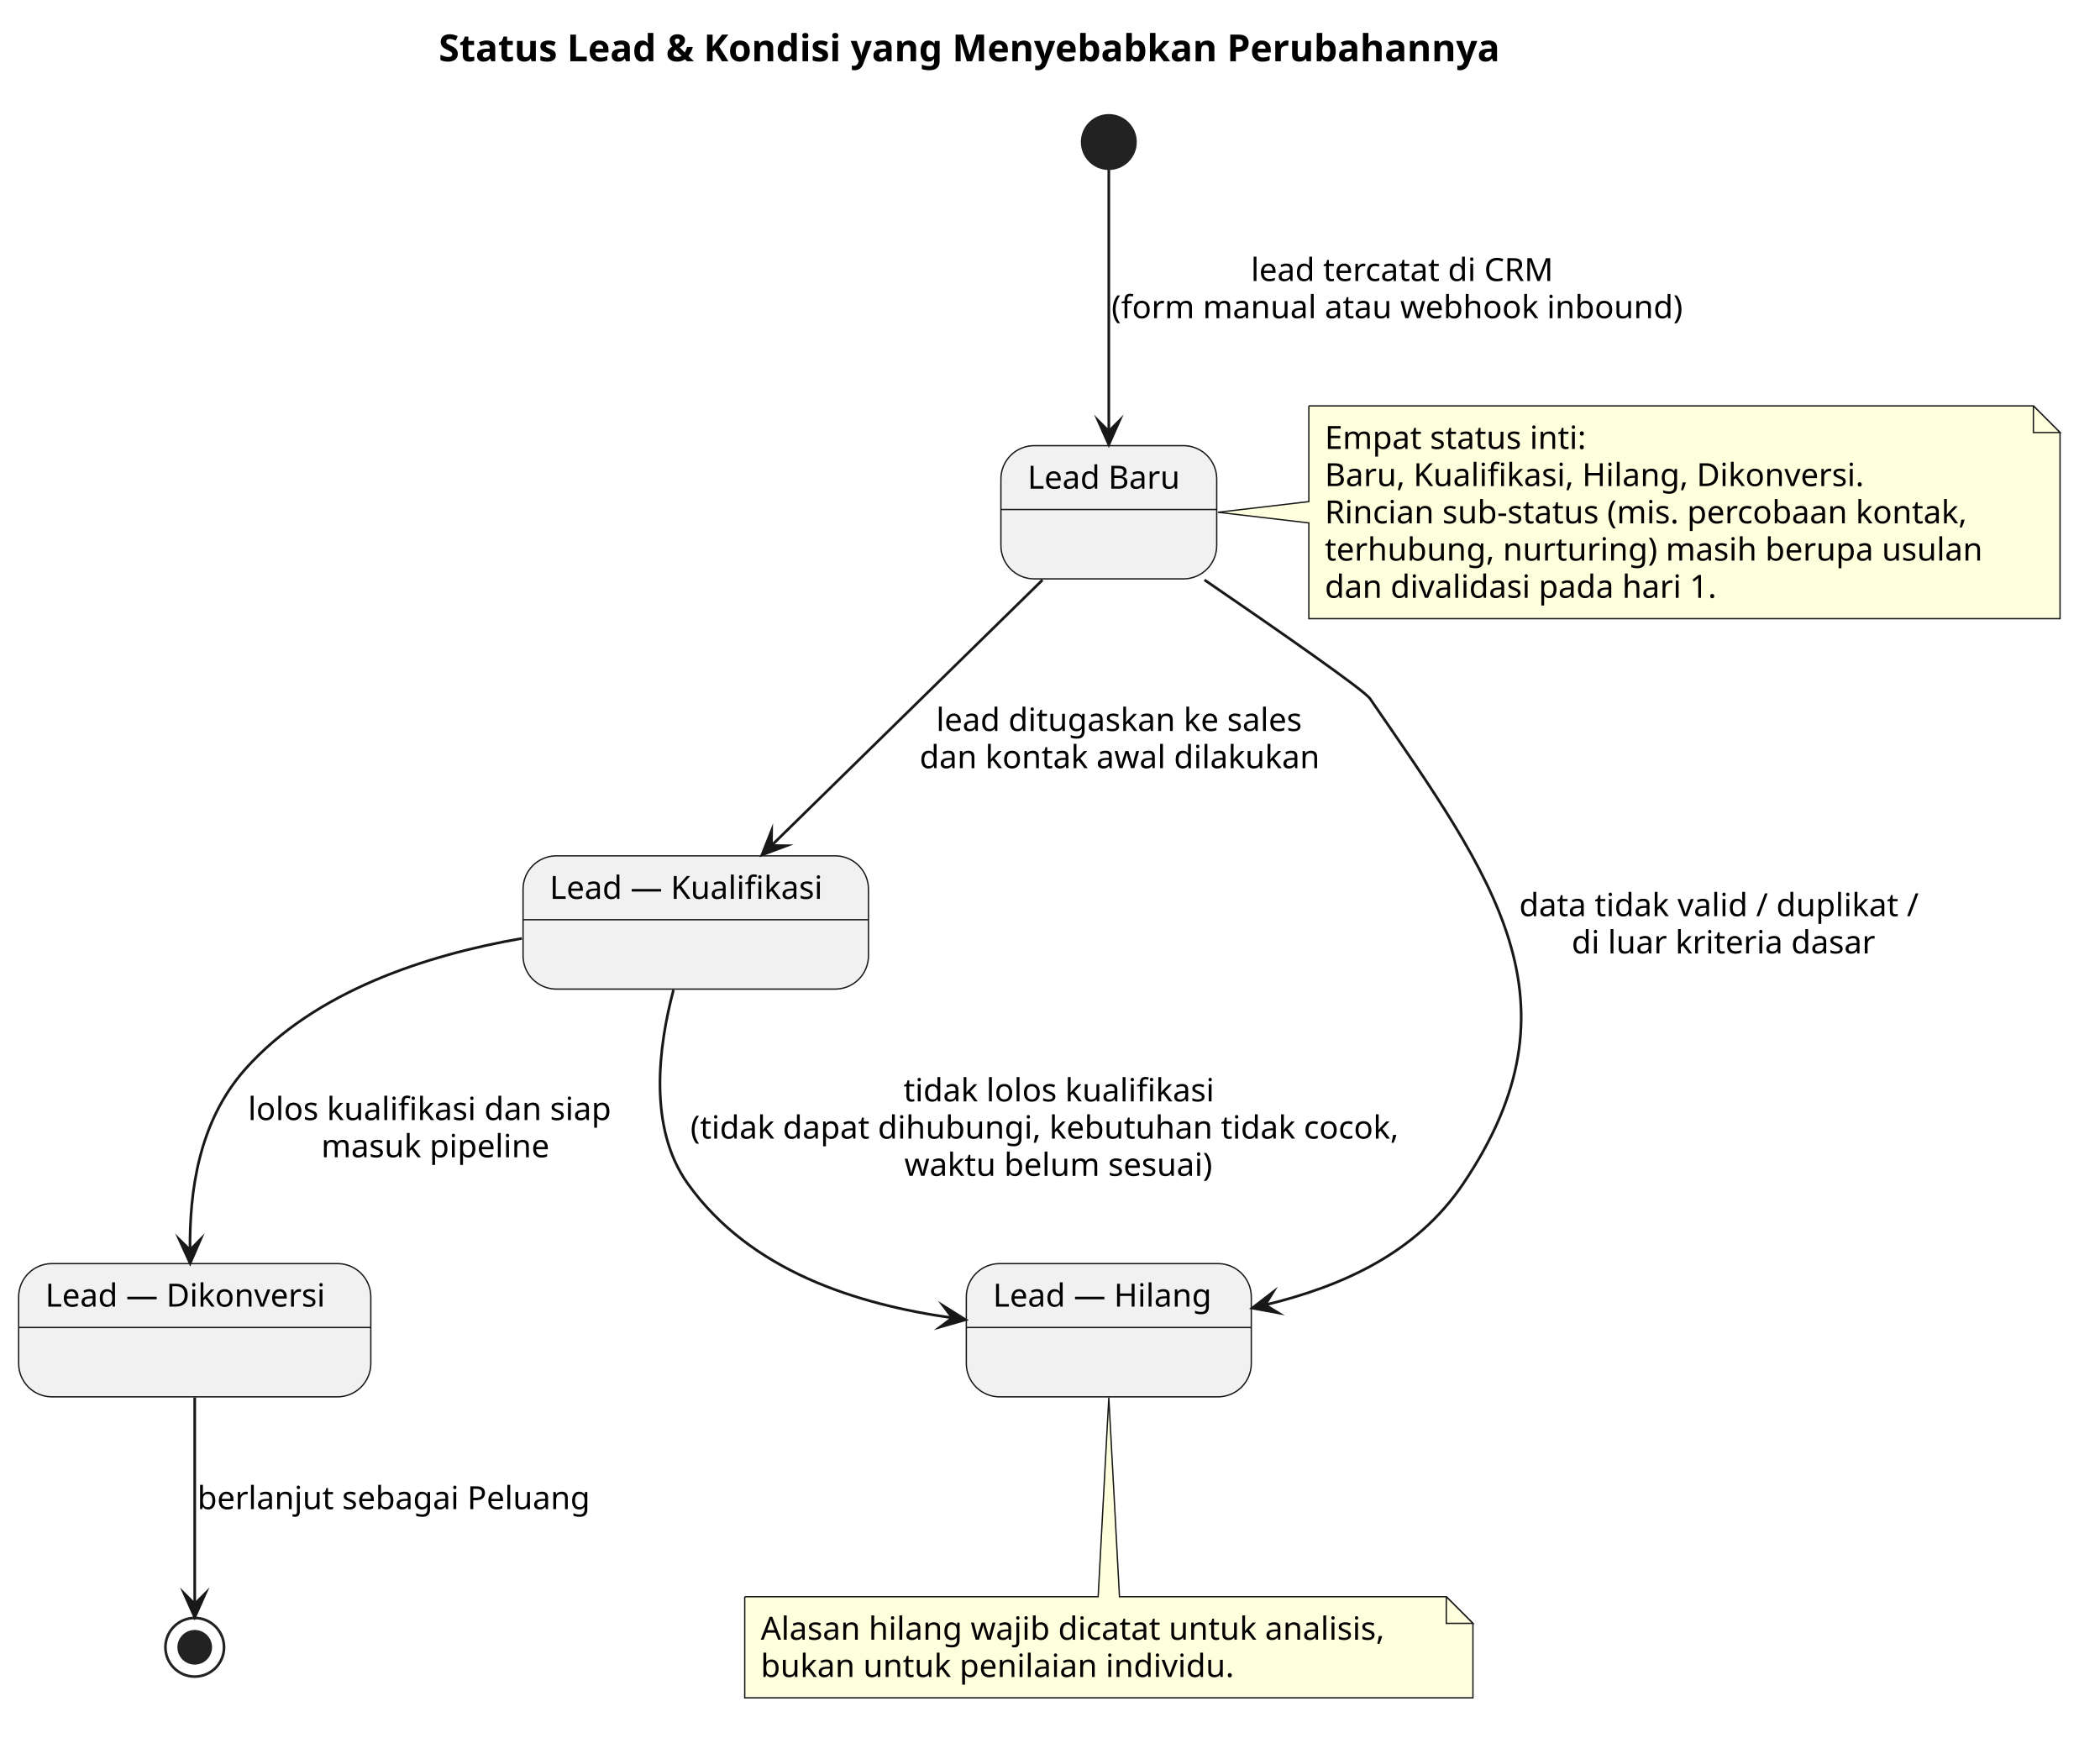
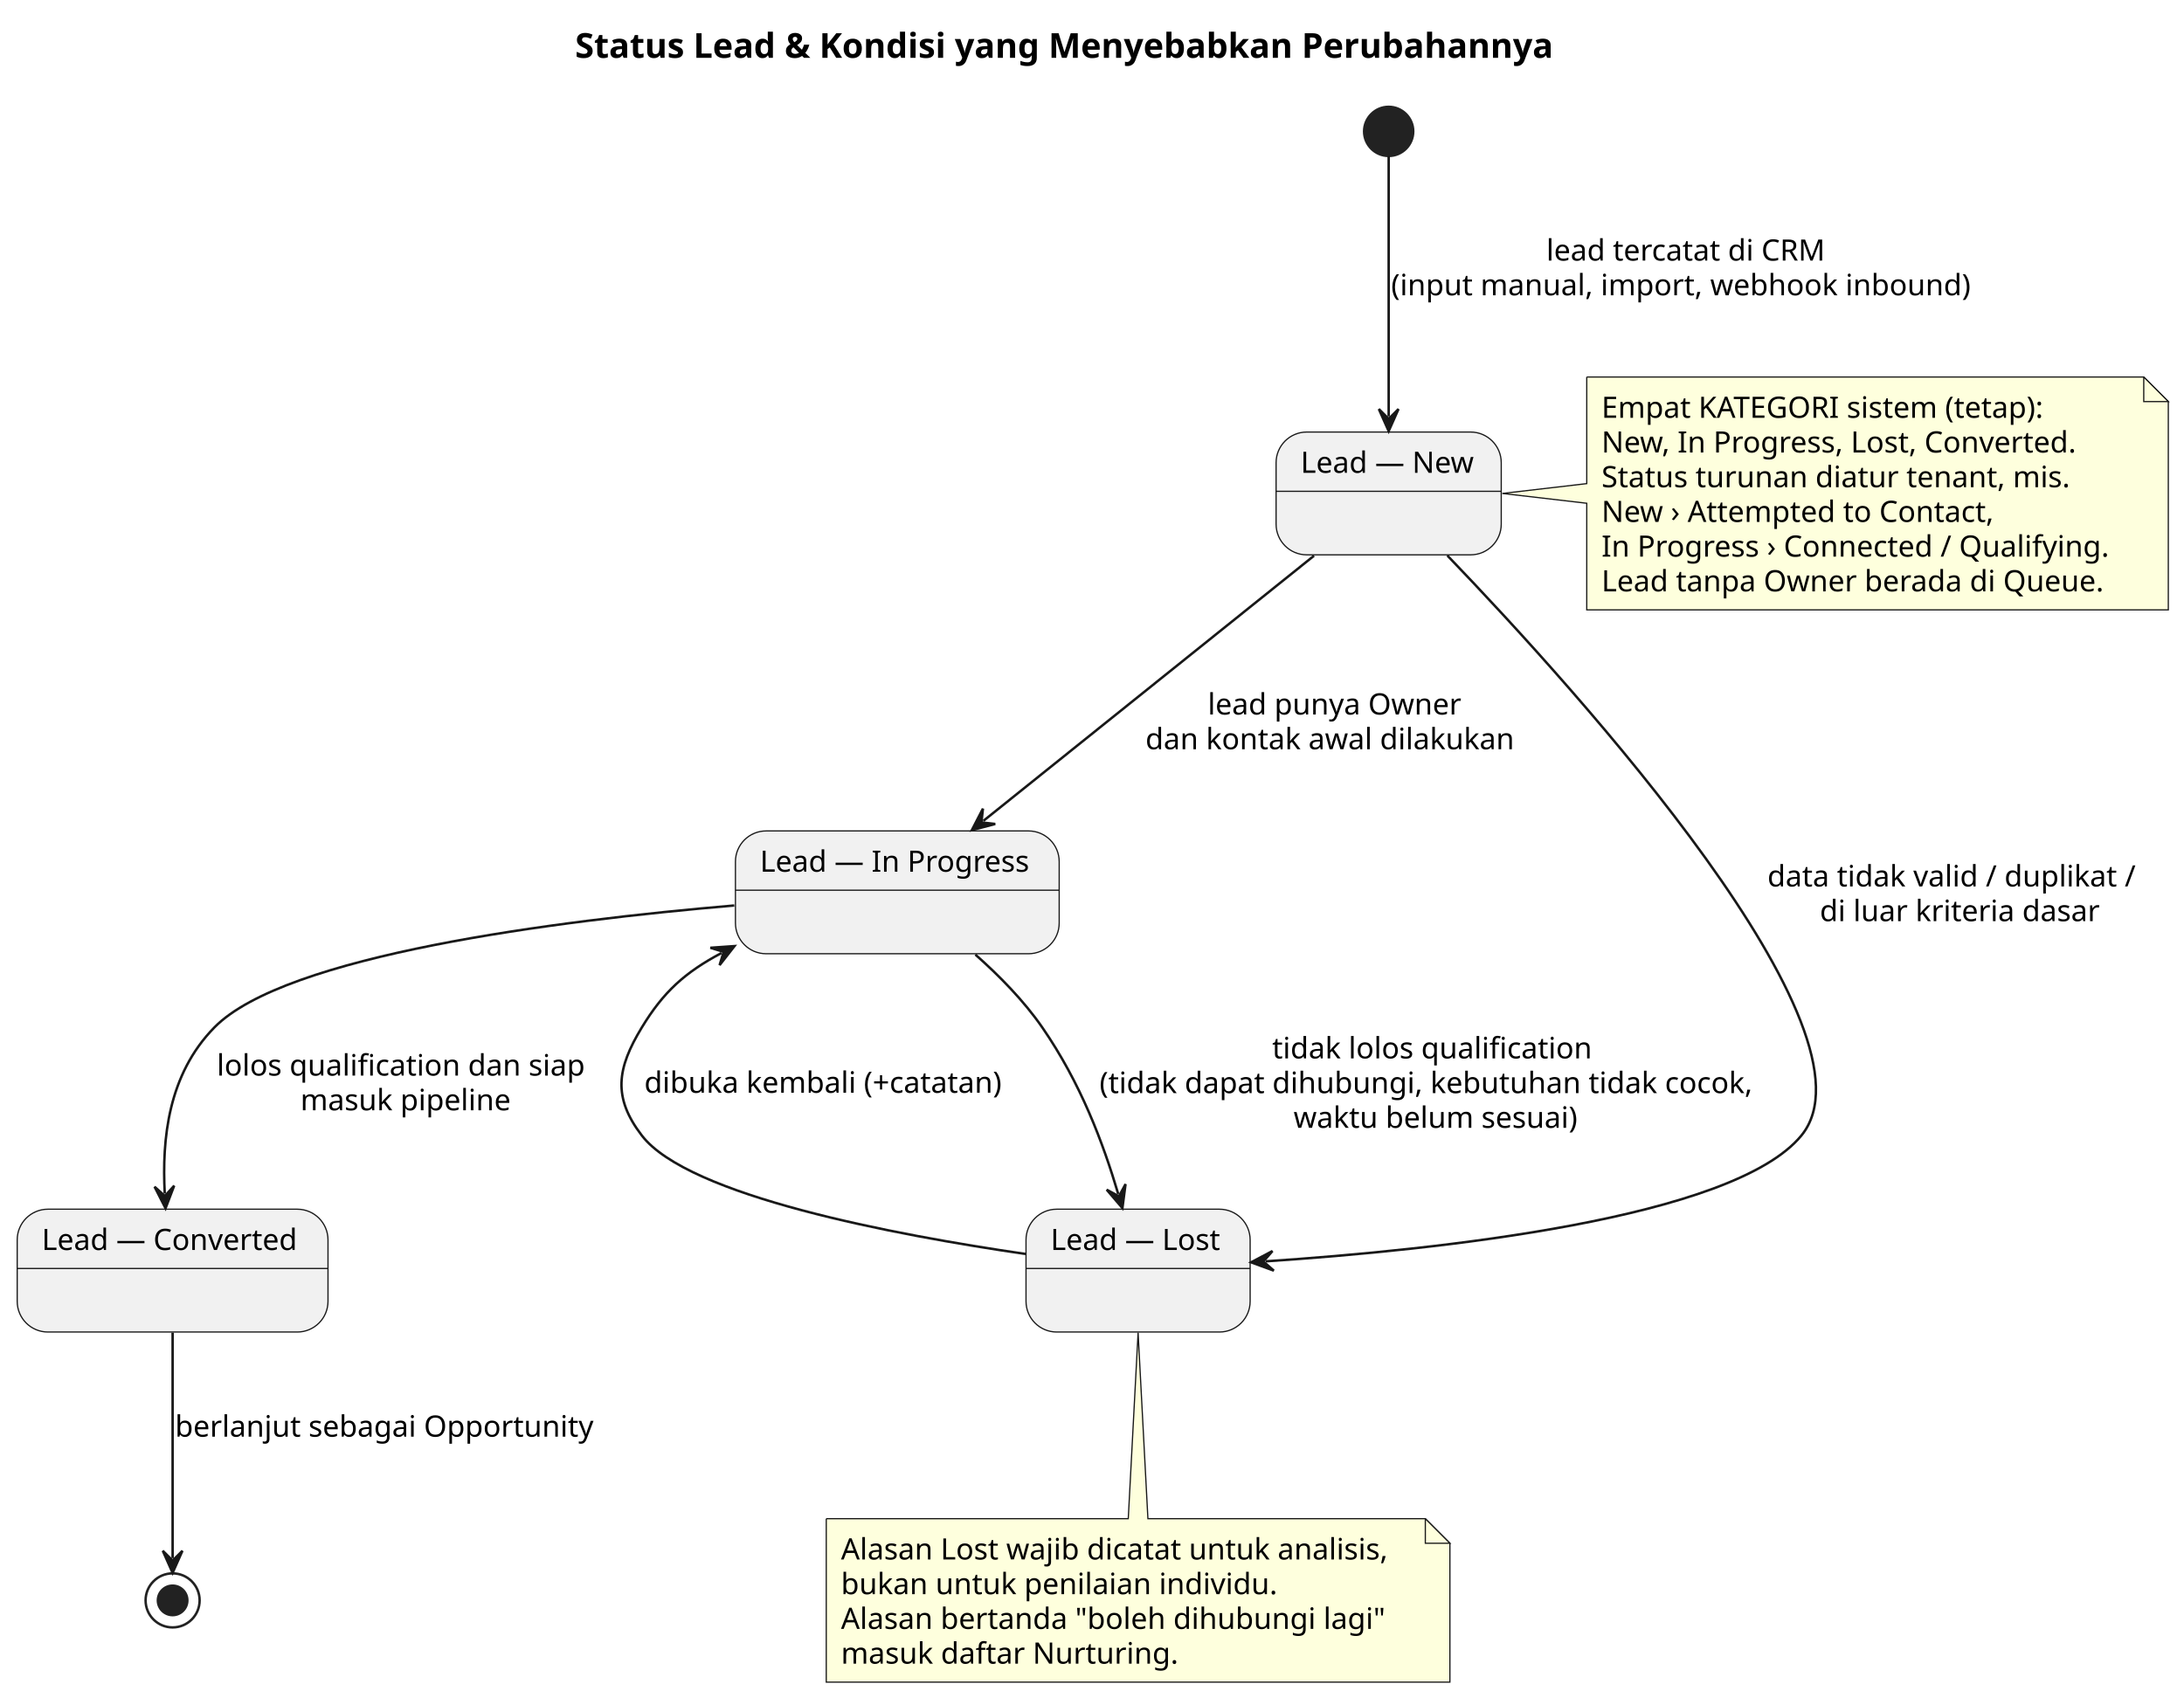
- <svg xmlns="http://www.w3.org/2000/svg" version="1.1" data-diagram-type="STATE" style="width:788px;height:652px;background:#FFFFFF;" width="788px" height="652px" viewBox="0 0 788 652" zoomAndPan="magnify" preserveAspectRatio="none" contentStyleType="text/css">
+ <svg xmlns="http://www.w3.org/2000/svg" contentStyleType="text/css" data-diagram-type="STATE" height="691px" preserveAspectRatio="none" style="width:889px;height:691px;background:#FFFFFF;" version="1.1" viewBox="0 0 889 691" width="889px" zoomAndPan="magnify">
  <defs />
-   <g font-family="sans-serif" lengthAdjust="spacing">
+   <g>
    <g class="title" data-source-line="1">
-       <text x="164.63" y="22.995" fill="#000" font-size="14" textLength="451.746" font-weight="700">Status Lead &amp; Kondisi yang Menyebabkan Perubahannya</text>
+       <text fill="#000000" font-family="sans-serif" font-size="14" font-weight="bold" lengthAdjust="spacing" textLength="407.442" x="234.086" y="23.535">Status Lead &amp; Kondisi yang Menyebabkan Perubahannya</text>
    </g>
-     <g class="entity" data-qualified-name="Baru" id="ent0001" data-source-line="6">
-       <rect x="375.58" y="167.217" width="80.979" height="50" fill="#F1F1F1" style="stroke:#181818;stroke-width:0.5;" rx="12.5" ry="12.5" />
-       <line x1="375.58" y1="191.186" x2="456.559" y2="191.186" style="stroke:#181818;stroke-width:0.5;" />
-       <text x="385.58" y="183.356" fill="#000" font-size="12" textLength="60.979">Lead Baru</text>
+     <g id="New">
+       <rect fill="#F1F1F1" height="50" rx="12.5" ry="12.5" style="stroke:#181818;stroke-width:0.5;" width="91.654" x="519.43" y="175.888" />
+       <line style="stroke:#181818;stroke-width:0.5;" x1="519.43" x2="611.084" y1="200.021" y2="200.021" />
+       <text fill="#000000" font-family="sans-serif" font-size="12" lengthAdjust="spacing" textLength="71.654" x="529.43" y="192.49">Lead — New</text>
    </g>
-     <g class="entity" data-qualified-name="Kual" id="ent0002" data-source-line="7">
-       <rect x="196.27" y="321.137" width="129.611" height="50" fill="#F1F1F1" style="stroke:#181818;stroke-width:0.5;" rx="12.5" ry="12.5" />
-       <line x1="196.27" y1="345.106" x2="325.881" y2="345.106" style="stroke:#181818;stroke-width:0.5;" />
-       <text x="206.27" y="337.276" fill="#000" font-size="12" textLength="109.611">Lead — Kualifikasi</text>
+     <g id="Prog">
+       <rect fill="#F1F1F1" height="50" rx="12.5" ry="12.5" style="stroke:#181818;stroke-width:0.5;" width="131.785" x="299.36" y="338.288" />
+       <line style="stroke:#181818;stroke-width:0.5;" x1="299.36" x2="431.145" y1="362.421" y2="362.421" />
+       <text fill="#000000" font-family="sans-serif" font-size="12" lengthAdjust="spacing" textLength="111.785" x="309.36" y="354.89">Lead — In Progress</text>
    </g>
-     <g class="entity" data-qualified-name="Hilang" id="ent0003" data-source-line="8">
-       <rect x="362.6" y="474.137" width="106.936" height="50" fill="#F1F1F1" style="stroke:#181818;stroke-width:0.5;" rx="12.5" ry="12.5" />
-       <line x1="362.6" y1="498.106" x2="469.536" y2="498.106" style="stroke:#181818;stroke-width:0.5;" />
-       <text x="372.6" y="490.276" fill="#000" font-size="12" textLength="86.936">Lead — Hilang</text>
+     <g id="Lost">
+       <rect fill="#F1F1F1" height="50" rx="12.5" ry="12.5" style="stroke:#181818;stroke-width:0.5;" width="91.232" x="417.64" y="492.288" />
+       <line style="stroke:#181818;stroke-width:0.5;" x1="417.64" x2="508.872" y1="516.421" y2="516.421" />
+       <text fill="#000000" font-family="sans-serif" font-size="12" lengthAdjust="spacing" textLength="71.232" x="427.64" y="508.89">Lead — Lost</text>
    </g>
-     <g class="entity" data-qualified-name="Konv" id="ent0004" data-source-line="9">
-       <rect x="7" y="474.137" width="132.143" height="50" fill="#F1F1F1" style="stroke:#181818;stroke-width:0.5;" rx="12.5" ry="12.5" />
-       <line x1="7" y1="498.106" x2="139.143" y2="498.106" style="stroke:#181818;stroke-width:0.5;" />
-       <text x="17" y="490.276" fill="#000" font-size="12" textLength="112.143">Lead — Dikonversi</text>
+     <g id="Conv">
+       <rect fill="#F1F1F1" height="50" rx="12.5" ry="12.5" style="stroke:#181818;stroke-width:0.5;" width="126.512" x="7" y="492.288" />
+       <line style="stroke:#181818;stroke-width:0.5;" x1="7" x2="133.512" y1="516.421" y2="516.421" />
+       <text fill="#000000" font-family="sans-serif" font-size="12" lengthAdjust="spacing" textLength="106.512" x="17" y="508.89">Lead — Converted</text>
    </g>
-     <g class="start_entity" data-qualified-name=".start." id="ent0005" data-source-line="11">
-       <ellipse cx="416.07" cy="53.297" rx="10" ry="10" fill="#222" style="stroke:#222;stroke-width:1;" />
+     <ellipse cx="565.26" cy="53.488" fill="#222222" rx="10" ry="10" style="stroke:#222222;stroke-width:1;" />
+     <ellipse cx="70.26" cy="651.548" fill="none" rx="11" ry="11" style="stroke:#222222;stroke-width:1;" />
+     <ellipse cx="70.26" cy="651.548" fill="#222222" rx="6" ry="6" style="stroke:#222222;stroke-width:1;" />
+     <g class="entity" data-entity="GMN2" data-source-line="21" data-uid="ent0003" id="entity_GMN2">
+       <path d="M645.89,153.488 L645.89,196.888 L611.51,200.888 L645.89,204.888 L645.89,248.285 A0,0 0 0 0 645.89,248.285 L882.615,248.285 A0,0 0 0 0 882.615,248.285 L882.615,163.488 L872.615,153.488 L645.89,153.488 A0,0 0 0 0 645.89,153.488" fill="#FEFFDD" style="stroke:#181818;stroke-width:0.5;" />
+       <path d="M872.615,153.488 L872.615,163.488 L882.615,163.488 L872.615,153.488" fill="#FEFFDD" style="stroke:#181818;stroke-width:0.5;" />
+       <text fill="#000000" font-family="sans-serif" font-size="12" lengthAdjust="spacing" textLength="186.533" x="651.89" y="170.09">Empat KATEGORI sistem (tetap):</text>
+       <text fill="#000000" font-family="sans-serif" font-size="12" lengthAdjust="spacing" textLength="200.332" x="651.89" y="184.223">New, In Progress, Lost, Converted.</text>
+       <text fill="#000000" font-family="sans-serif" font-size="12" lengthAdjust="spacing" textLength="196.693" x="651.89" y="198.356">Status turunan diatur tenant, mis.</text>
+       <text fill="#000000" font-family="sans-serif" font-size="12" lengthAdjust="spacing" textLength="165.914" x="651.89" y="212.488">New › Attempted to Contact,</text>
+       <text fill="#000000" font-family="sans-serif" font-size="12" lengthAdjust="spacing" textLength="215.725" x="651.89" y="226.621">In Progress › Connected / Qualifying.</text>
+       <text fill="#000000" font-family="sans-serif" font-size="12" lengthAdjust="spacing" textLength="208.963" x="651.89" y="240.754">Lead tanpa Owner berada di Queue.</text>
    </g>
-     <g class="end_entity" data-qualified-name=".end." id="ent0011" data-source-line="17">
-       <ellipse cx="73.07" cy="618.107" rx="11" ry="11" fill="none" style="stroke:#222;stroke-width:1;" />
-       <ellipse cx="73.07" cy="618.107" rx="6" ry="6" fill="#222" style="stroke:#222;stroke-width:1;" />
+     <g class="entity" data-entity="GMN5" data-source-line="30" data-uid="ent0006" id="entity_GMN5">
+       <path d="M336.33,618.288 L336.33,684.819 A0,0 0 0 0 336.33,684.819 L590.182,684.819 A0,0 0 0 0 590.182,684.819 L590.182,628.288 L580.182,618.288 L467.26,618.288 L463.26,542.548 L459.26,618.288 L336.33,618.288 A0,0 0 0 0 336.33,618.288" fill="#FEFFDD" style="stroke:#181818;stroke-width:0.5;" />
+       <path d="M580.182,618.288 L580.182,628.288 L590.182,628.288 L580.182,618.288" fill="#FEFFDD" style="stroke:#181818;stroke-width:0.5;" />
+       <text fill="#000000" font-family="sans-serif" font-size="12" lengthAdjust="spacing" textLength="232.852" x="342.33" y="634.89">Alasan Lost wajib dicatat untuk analisis,</text>
+       <text fill="#000000" font-family="sans-serif" font-size="12" lengthAdjust="spacing" textLength="184.529" x="342.33" y="649.023">bukan untuk penilaian individu.</text>
+       <text fill="#000000" font-family="sans-serif" font-size="12" lengthAdjust="spacing" textLength="227.496" x="342.33" y="663.155">Alasan bertanda "boleh dihubungi lagi"</text>
+       <text fill="#000000" font-family="sans-serif" font-size="12" lengthAdjust="spacing" textLength="140.883" x="342.33" y="677.288">masuk daftar Nurturing.</text>
    </g>
-     <g class="entity" data-qualified-name="GMN13" id="ent0014" data-source-line="20">
-       <path d="M491.13,152.297 L491.13,188.217 L456.99,192.217 L491.13,196.217 L491.13,232.141 A0,0 0 0 0 491.13,232.141 L773.007,232.141 A0,0 0 0 0 773.007,232.141 L773.007,162.297 L763.007,152.297 L491.13,152.297 A0,0 0 0 0 491.13,152.297" style="stroke:#181818;stroke-width:0.5;" fill="#FEFFDD" />
-       <path d="M763.007,152.297 L763.007,162.297 L773.007,162.297 L763.007,152.297" style="stroke:#181818;stroke-width:0.5;" fill="#FEFFDD" />
-       <text x="497.13" y="168.436" fill="#000" font-size="12" textLength="106.471">Empat status inti:</text>
-       <text x="497.13" y="182.404" fill="#000" font-size="12" textLength="217.512">Baru, Kualifikasi, Hilang, Dikonversi.</text>
-       <text x="497.13" y="196.373" fill="#000" font-size="12" textLength="260.396">Rincian sub-status (mis. percobaan kontak,</text>
-       <text x="497.13" y="210.342" fill="#000" font-size="12" textLength="260.877">terhubung, nurturing) masih berupa usulan</text>
-       <text x="497.13" y="224.311" fill="#000" font-size="12" textLength="159.082">dan divalidasi pada hari 1.</text>
+     <g class="link" data-entity-1=".start." data-entity-2="New" data-source-line="11" data-uid="lnk3" id="link_.start._New">
+       <path d="M565.26,63.588 C565.26,85.658 565.26,136.648 565.26,169.528" fill="none" id="*start*-to-New" style="stroke:#181818;stroke-width:1;" />
+       <polygon fill="#181818" points="565.26,175.528,569.26,166.528,565.26,170.528,561.26,166.528,565.26,175.528" style="stroke:#181818;stroke-width:1;" />
+       <text fill="#000000" font-family="sans-serif" font-size="12" lengthAdjust="spacing" textLength="117.434" x="629.433" y="106.09">lead tercatat di CRM</text>
+       <text fill="#000000" font-family="sans-serif" font-size="12" lengthAdjust="spacing" textLength="243.779" x="566.26" y="120.223">(input manual, import, webhook inbound)</text>
    </g>
-     <g class="entity" data-qualified-name="GMN16" id="ent0017" data-source-line="28">
-       <path d="M279.45,599.137 L279.45,637.074 A0,0 0 0 0 279.45,637.074 L552.702,637.074 A0,0 0 0 0 552.702,637.074 L552.702,609.137 L542.702,599.137 L420.07,599.137 L416.07,524.377 L412.07,599.137 L279.45,599.137 A0,0 0 0 0 279.45,599.137" style="stroke:#181818;stroke-width:0.5;" fill="#FEFFDD" />
-       <path d="M542.702,599.137 L542.702,609.137 L552.702,609.137 L542.702,599.137" style="stroke:#181818;stroke-width:0.5;" fill="#FEFFDD" />
-       <text x="285.45" y="615.276" fill="#000" font-size="12" textLength="252.252">Alasan hilang wajib dicatat untuk analisis,</text>
-       <text x="285.45" y="629.244" fill="#000" font-size="12" textLength="189.328">bukan untuk penilaian individu.</text>
+     <g class="link" data-entity-1="New" data-entity-2="Prog" data-source-line="13" data-uid="lnk4" id="link_New_Prog">
+       <path d="M534.88,226.248 C497.18,256.488 437.951,303.984 400.271,334.204" fill="none" id="New-to-Prog" style="stroke:#181818;stroke-width:1;" />
+       <polygon fill="#181818" points="395.59,337.958,405.113,335.448,399.49,334.83,400.108,329.207,395.59,337.958" style="stroke:#181818;stroke-width:1;" />
+       <text fill="#000000" font-family="sans-serif" font-size="12" lengthAdjust="spacing" textLength="104.883" x="491.625" y="290.89">lead punya Owner</text>
+       <text fill="#000000" font-family="sans-serif" font-size="12" lengthAdjust="spacing" textLength="155.613" x="466.26" y="305.023">dan kontak awal dilakukan</text>
    </g>
-     <g class="link" data-entity-1="ent0005" data-entity-2="ent0001" id="lnk6" data-source-line="11" data-link-type="dependency">
-       <path d="M416.07,63.707 C416.07,84.737 416.07,131.087 416.07,161.827" style="stroke:#181818;stroke-width:1;" fill="none" id="*start*-to-Baru" />
-       <polygon points="416.07,166.827,420.07,157.827,416.07,161.827,412.07,157.827,416.07,166.827" fill="#181818" style="stroke:#181818;stroke-width:1;stroke-linejoin:miter;stroke-miterlimit:10;" />
-       <text x="469.4" y="105.436" fill="#000" font-size="12" textLength="122.889">lead tercatat di CRM</text>
-       <text x="417.07" y="119.404" fill="#000" font-size="12" textLength="227.549">(form manual atau webhook inbound)</text>
+     <g class="link" data-entity-1="New" data-entity-2="Lost" data-source-line="14" data-uid="lnk5" id="link_New_Lost">
+       <path d="M589.13,226.148 C643.19,282.428 767.71,420.268 733.26,462.288 C705.45,496.208 584.767,508.847 515.247,513.507" fill="none" id="New-to-Lost" style="stroke:#181818;stroke-width:1;" />
+       <polygon fill="#181818" points="509.26,513.908,518.507,517.297,514.249,513.574,517.972,509.315,509.26,513.908" style="stroke:#181818;stroke-width:1;" />
+       <text fill="#000000" font-family="sans-serif" font-size="12" lengthAdjust="spacing" textLength="160.963" x="719.43" y="360.89">data tidak valid / duplikat /</text>
+       <text fill="#000000" font-family="sans-serif" font-size="12" lengthAdjust="spacing" textLength="118.272" x="740.776" y="375.023">di luar kriteria dasar</text>
    </g>
-     <g class="link" data-entity-1="ent0001" data-entity-2="ent0002" id="lnk7" data-source-line="13" data-link-type="dependency">
-       <path d="M391.17,217.627 C362.24,245.977 318.381,288.967 289.481,317.287" style="stroke:#181818;stroke-width:1;" fill="none" id="Baru-to-Kual" />
-       <polygon points="285.91,320.787,295.138,317.345,289.481,317.287,289.539,311.631,285.91,320.787" fill="#181818" style="stroke:#181818;stroke-width:1;stroke-linejoin:miter;stroke-miterlimit:10;" />
-       <text x="351.296" y="274.276" fill="#000" font-size="12" textLength="148.43">lead ditugaskan ke sales</text>
-       <text x="345.07" y="288.244" fill="#000" font-size="12" textLength="160.881">dan kontak awal dilakukan</text>
+     <g class="link" data-entity-1="Prog" data-entity-2="Lost" data-source-line="15" data-uid="lnk6" id="link_Prog_Lost">
+       <path d="M397.02,388.618 C406.71,397.198 416.76,407.428 424.26,418.288 C439.96,441.038 449.003,465.296 455.173,486.086" fill="none" id="Prog-to-Lost" style="stroke:#181818;stroke-width:1;" />
+       <polygon fill="#181818" points="456.88,491.838,458.154,482.072,455.457,487.045,450.485,484.348,456.88,491.838" style="stroke:#181818;stroke-width:1;" />
+       <text fill="#000000" font-family="sans-serif" font-size="12" lengthAdjust="spacing" textLength="136.535" x="517.857" y="430.89">tidak lolos qualification</text>
+       <text fill="#000000" font-family="sans-serif" font-size="12" lengthAdjust="spacing" textLength="277.148" x="447.55" y="445.023">(tidak dapat dihubungi, kebutuhan tidak cocok,</text>
+       <text fill="#000000" font-family="sans-serif" font-size="12" lengthAdjust="spacing" textLength="119.139" x="526.555" y="459.156">waktu belum sesuai)</text>
    </g>
-     <g class="link" data-entity-1="ent0001" data-entity-2="ent0003" id="lnk8" data-source-line="14" data-link-type="dependency">
-       <path d="M451.97,217.597 C479.04,236.127 511.88,258.947 514.07,262.137 C560.74,330.017 595.07,375.807 549.07,444.137 C531.4,470.397 503.379,482.709 474.749,489.649" style="stroke:#181818;stroke-width:1;" fill="none" id="Baru-to-Hilang" />
-       <polygon points="469.89,490.827,479.579,492.594,474.749,489.649,477.694,484.819,469.89,490.827" fill="#181818" style="stroke:#181818;stroke-width:1;stroke-linejoin:miter;stroke-miterlimit:10;" />
-       <text x="570.07" y="343.776" fill="#000" font-size="12" textLength="161.402">data tidak valid / duplikat /</text>
-       <text x="589.743" y="357.744" fill="#000" font-size="12" textLength="122.057">di luar kriteria dasar</text>
+     <g class="link" data-entity-1="Lost" data-entity-2="Prog" data-source-line="17" data-uid="lnk8" id="link_Lost_Prog">
+       <path d="M417.49,510.518 C363.94,502.728 280.16,486.908 261.26,462.288 C249.35,446.778 251.1,434.998 261.26,418.288 C270.02,403.858 278.742,395.924 293.682,387.984" fill="none" id="Lost-to-Prog" style="stroke:#181818;stroke-width:1;" />
+       <polygon fill="#181818" points="298.98,385.168,289.156,385.86,294.565,387.515,292.91,392.924,298.98,385.168" style="stroke:#181818;stroke-width:1;" />
+       <text fill="#000000" font-family="sans-serif" font-size="12" lengthAdjust="spacing" textLength="153.07" x="262.26" y="444.89">dibuka kembali (+catatan)</text>
    </g>
-     <g class="link" data-entity-1="ent0002" data-entity-2="ent0003" id="lnk9" data-source-line="15" data-link-type="dependency">
-       <path d="M252.72,371.427 C247.08,392.617 243.08,423.167 258.07,444.137 C281.59,477.037 321.45,489.415 357.35,494.505" style="stroke:#181818;stroke-width:1;" fill="none" id="Kual-to-Hilang" />
-       <polygon points="362.3,495.207,353.951,489.983,357.35,494.505,352.828,497.904,362.3,495.207" fill="#181818" style="stroke:#181818;stroke-width:1;stroke-linejoin:miter;stroke-miterlimit:10;" />
-       <text x="339.036" y="413.276" fill="#000" font-size="12" textLength="125.215">tidak lolos kualifikasi</text>
-       <text x="259.07" y="427.244" fill="#000" font-size="12" textLength="285.146">(tidak dapat dihubungi, kebutuhan tidak cocok,</text>
-       <text x="339.37" y="441.213" fill="#000" font-size="12" textLength="124.547">waktu belum sesuai)</text>
+     <g class="link" data-entity-1="Prog" data-entity-2="Conv" data-source-line="16" data-uid="lnk7" id="link_Prog_Conv">
+       <path d="M298.89,368.638 C226.2,374.838 116.08,388.878 87.26,418.288 C68.4,437.528 65.894,463.717 67.064,485.927" fill="none" id="Prog-to-Conv" style="stroke:#181818;stroke-width:1;" />
+       <polygon fill="#181818" points="67.38,491.918,70.901,482.72,67.117,486.925,62.912,483.141,67.38,491.918" style="stroke:#181818;stroke-width:1;" />
+       <text fill="#000000" font-family="sans-serif" font-size="12" lengthAdjust="spacing" textLength="156.574" x="88.26" y="437.89">lolos qualification dan siap</text>
+       <text fill="#000000" font-family="sans-serif" font-size="12" lengthAdjust="spacing" textLength="88.535" x="122.279" y="452.023">masuk pipeline</text>
    </g>
-     <g class="link" data-entity-1="ent0002" data-entity-2="ent0004" id="lnk10" data-source-line="16" data-link-type="dependency">
-       <path d="M195.82,352.127 C160.21,358.297 118.19,371.807 92.07,401.137 C74.38,421.007 71.104,447.377 71.304,469.037" style="stroke:#181818;stroke-width:1;" fill="none" id="Kual-to-Konv" />
-       <polygon points="71.35,474.037,75.267,465,71.304,469.037,67.267,465.074,71.35,474.037" fill="#181818" style="stroke:#181818;stroke-width:1;stroke-linejoin:miter;stroke-miterlimit:10;" />
-       <text x="93.07" y="420.276" fill="#000" font-size="12" textLength="146.203">lolos kualifikasi dan siap</text>
-       <text x="120.536" y="434.244" fill="#000" font-size="12" textLength="91.271">masuk pipeline</text>
-     </g>
-     <g class="link" data-entity-1="ent0004" data-entity-2="ent0011" id="lnk12" data-source-line="17" data-link-type="dependency">
-       <path d="M73.07,524.377 C73.07,549.807 73.07,583.567 73.07,601.867" style="stroke:#181818;stroke-width:1;" fill="none" id="Konv-to-*end*" />
-       <polygon points="73.07,606.867,77.07,597.867,73.07,601.867,69.07,597.867,73.07,606.867" fill="#181818" style="stroke:#181818;stroke-width:1;stroke-linejoin:miter;stroke-miterlimit:10;" />
-       <text x="74.07" y="566.276" fill="#000" font-size="12" textLength="156.545">berlanjut sebagai Peluang</text>
+     <g class="link" data-entity-1="Conv" data-entity-2=".end." data-source-line="18" data-uid="lnk10" id="link_Conv_.end.">
+       <path d="M70.26,542.548 C70.26,571.778 70.26,613.558 70.26,634.348" fill="none" id="Conv-to-*end*" style="stroke:#181818;stroke-width:1;" />
+       <polygon fill="#181818" points="70.26,640.348,74.26,631.348,70.26,635.348,66.26,631.348,70.26,640.348" style="stroke:#181818;stroke-width:1;" />
+       <text fill="#000000" font-family="sans-serif" font-size="12" lengthAdjust="spacing" textLength="174.75" x="71.26" y="584.89">berlanjut sebagai Opportunity</text>
    </g>
  </g>
</svg>
